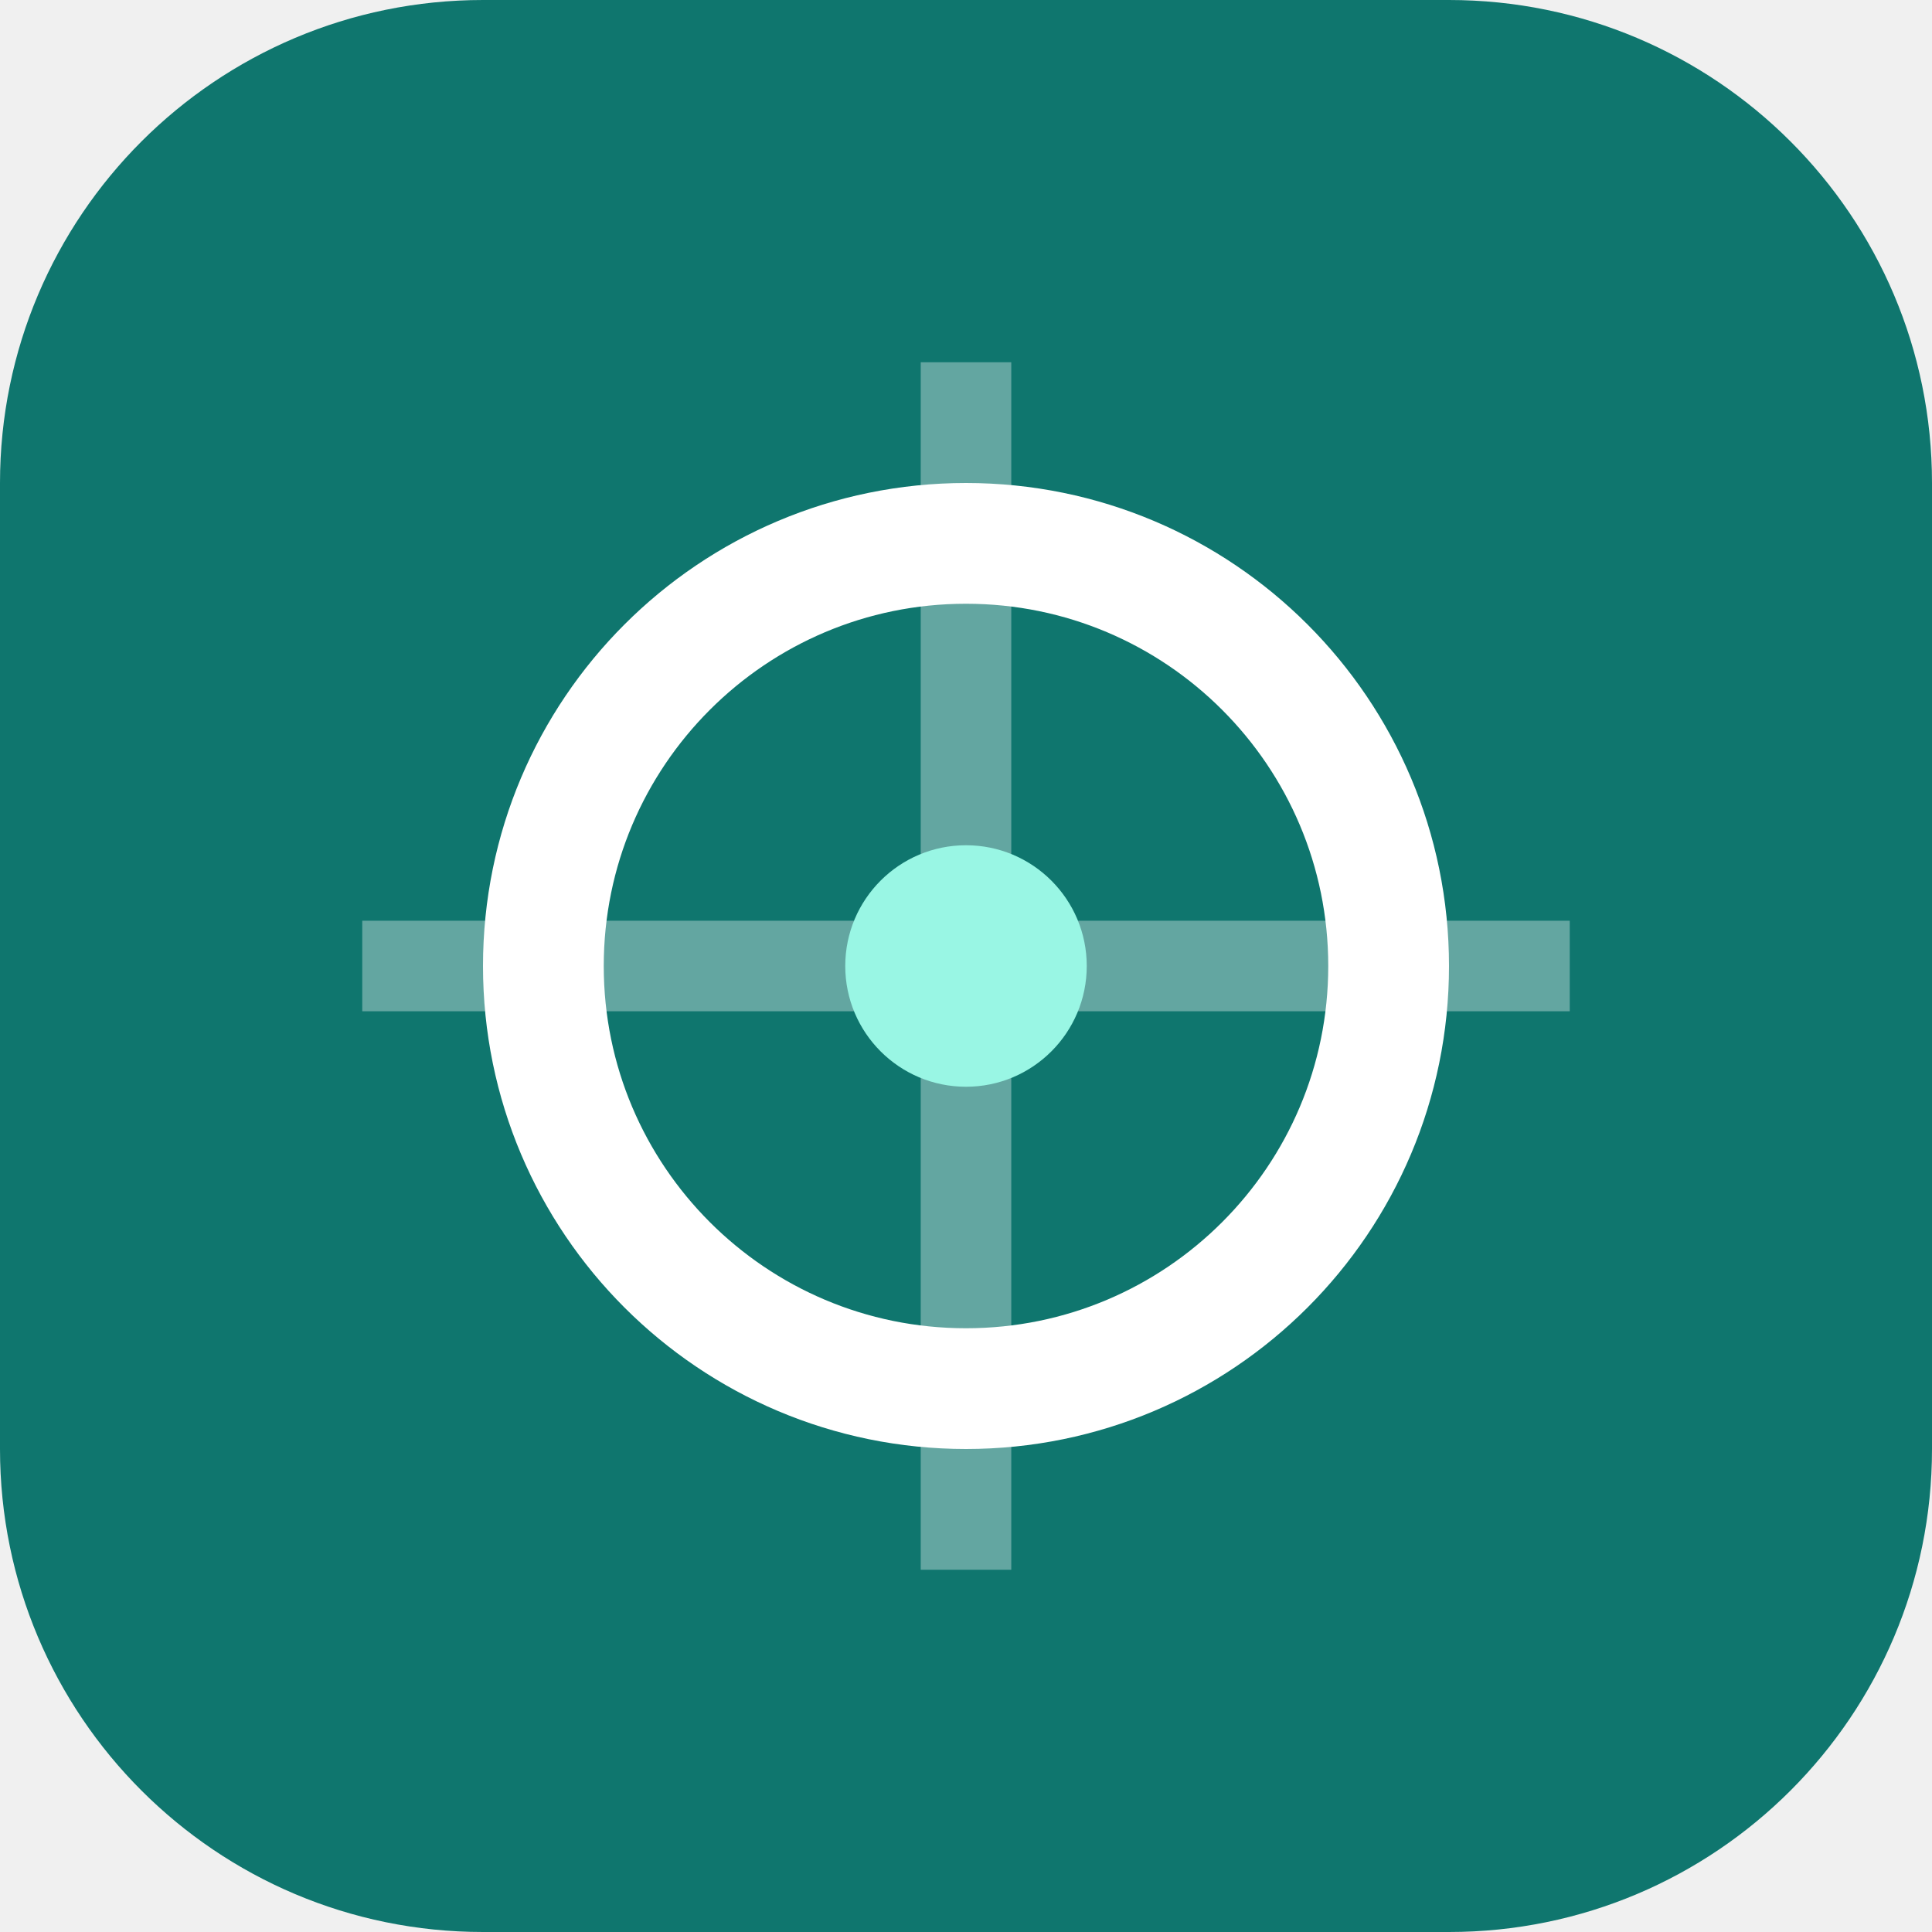
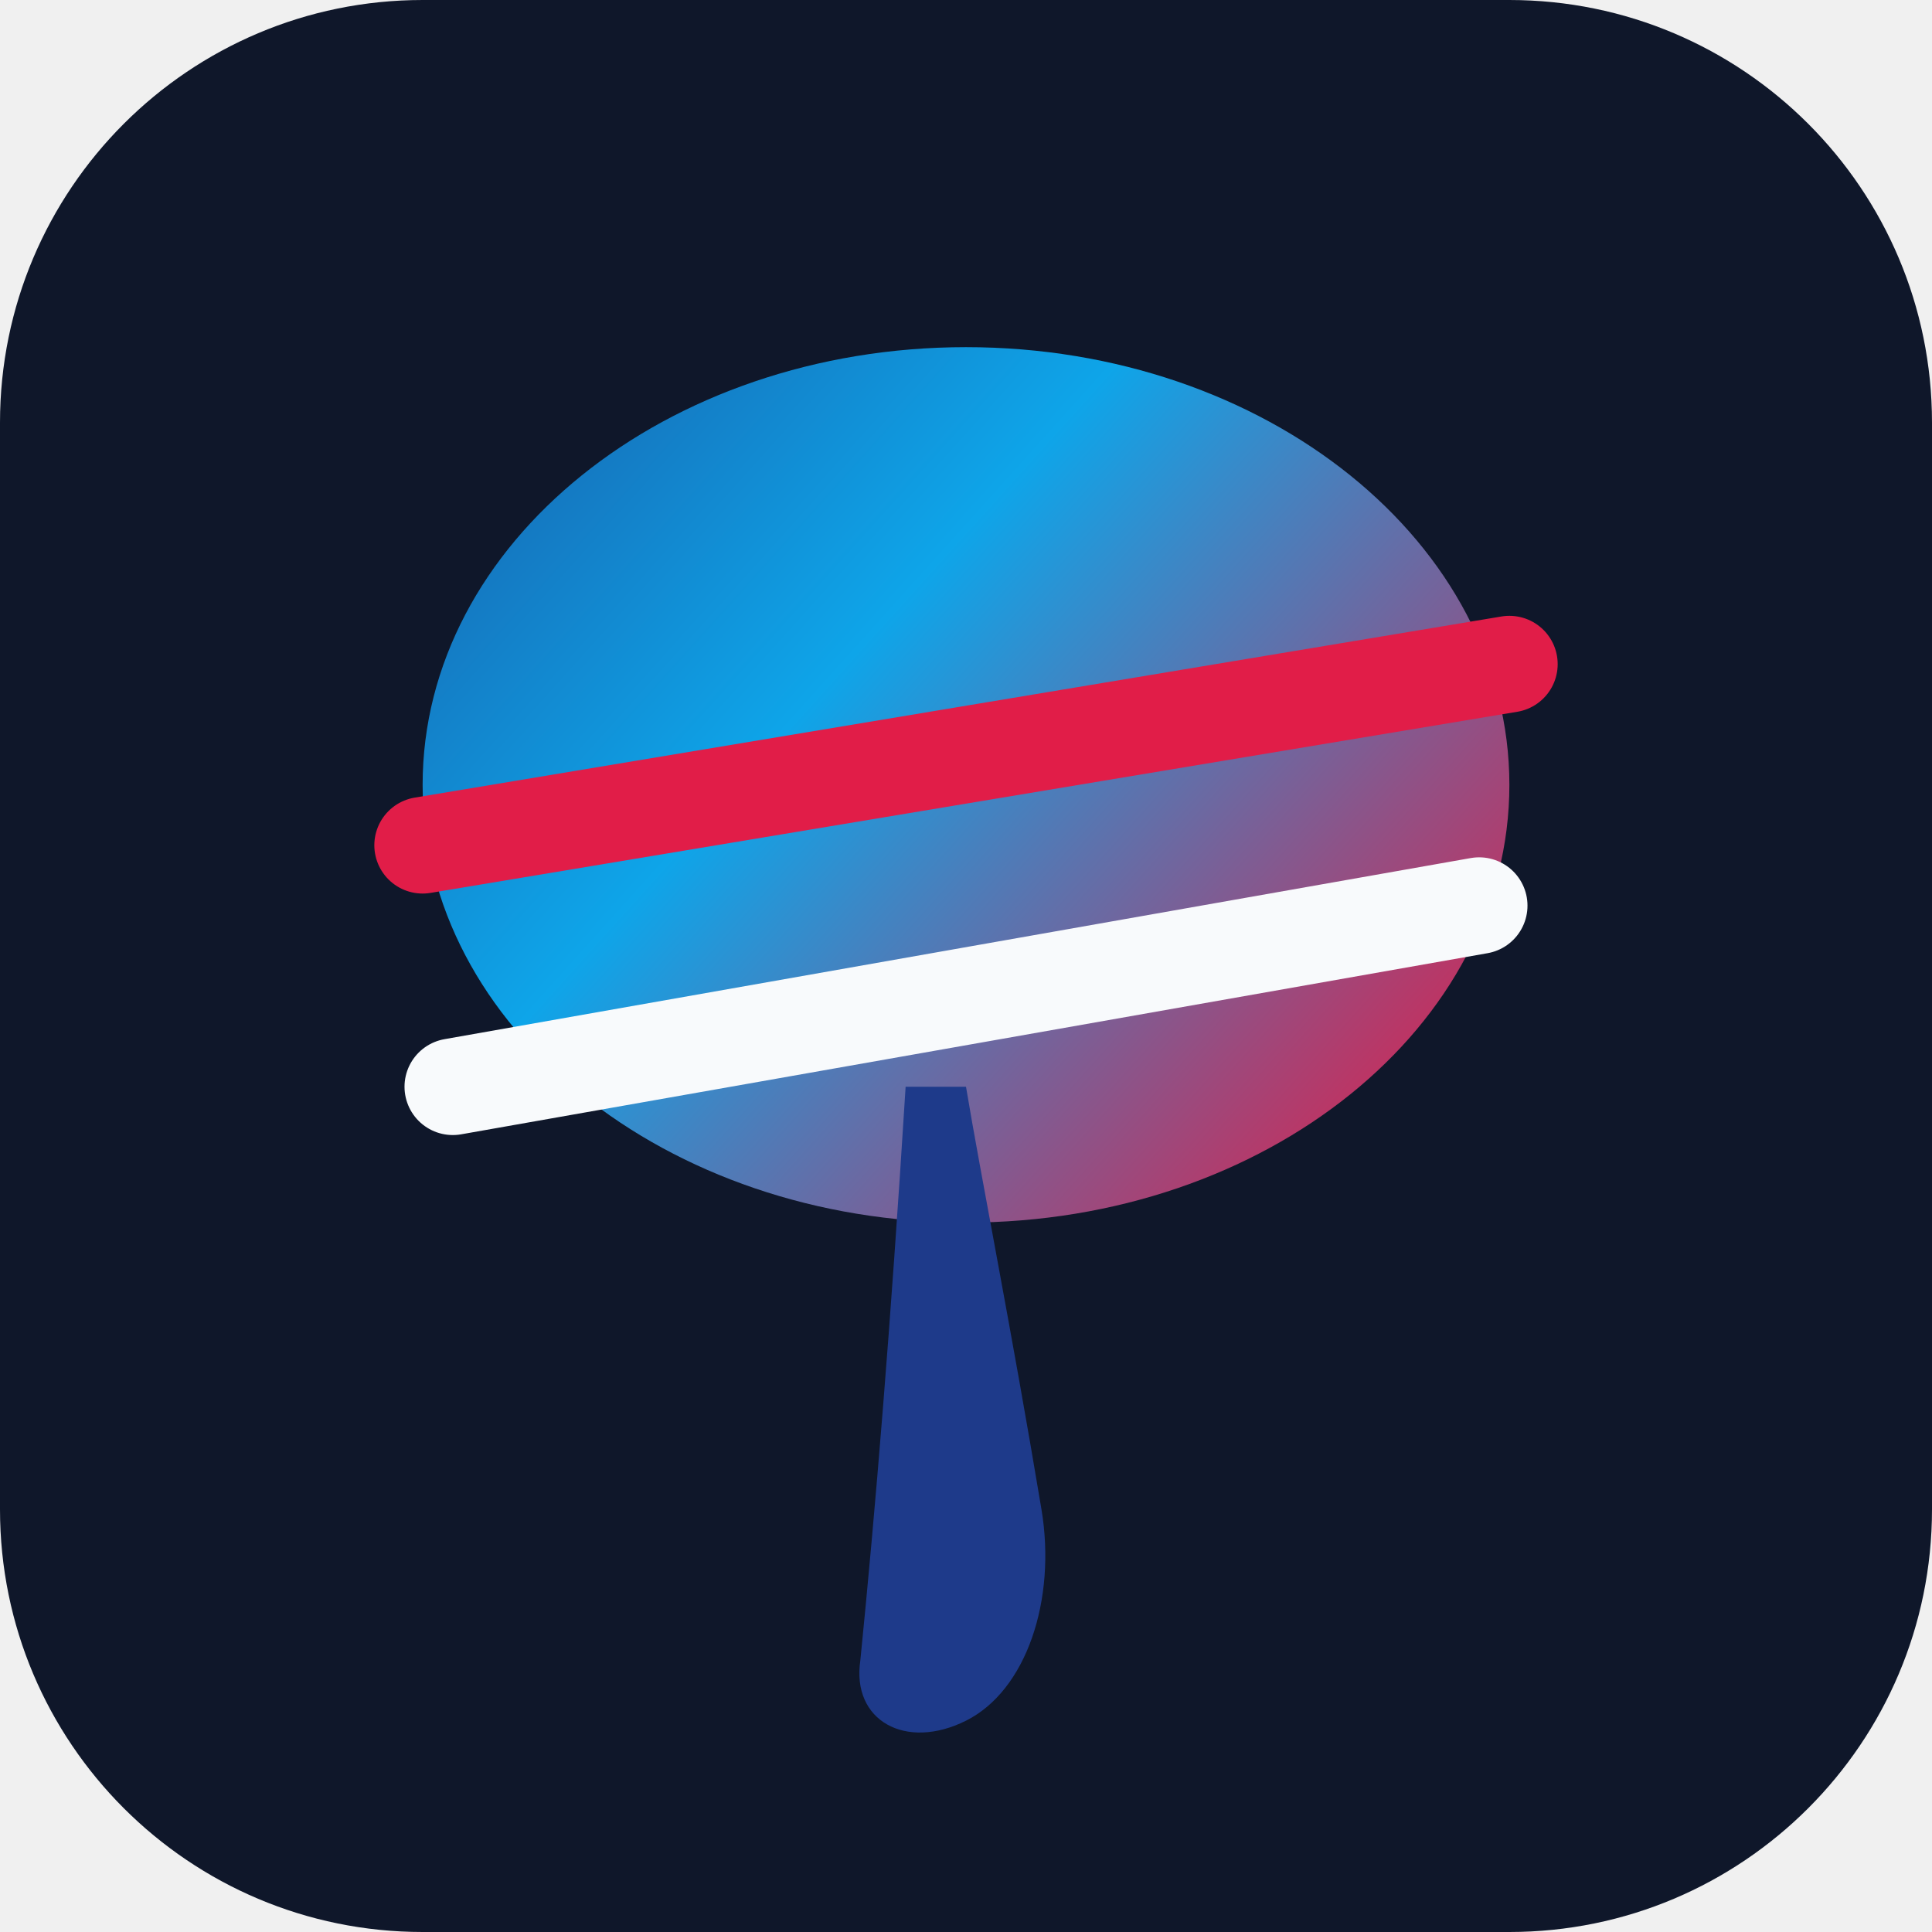
<svg xmlns="http://www.w3.org/2000/svg" viewBox="0 0 64 64" fill="none">
-   <rect width="64" height="64" rx="16" fill="#0f766e" />
-   <circle cx="32" cy="32" r="14" stroke="white" stroke-width="4" />
-   <path d="M32 12v40M12 32h40" stroke="white" stroke-width="3" opacity=".35" />
-   <circle cx="32" cy="32" r="4" fill="#99f6e4" />
+   <rect width="64" height="64" rx="14" fill="#0f172a" />
+   <defs>
+     <linearGradient id="pf" x1="8" y1="4" x2="48" y2="40" gradientUnits="userSpaceOnUse">
+       <stop offset="0%" stop-color="#1e3a8a" />
+       <stop offset="50%" stop-color="#0ea5e9" />
+       <stop offset="100%" stop-color="#e11d48" />
+     </linearGradient>
+   </defs>
+   <ellipse cx="32" cy="26" rx="18" ry="14.5" fill="url(#pf)" />
+   <path d="M30 36 C29.5 44 29 50 28.5 55 C28.2 57 30 58 32 57 C34 56 35 53 34.5 50 C33.5 44 32.5 39 32 36 Z" fill="#1e3a8a" />
+   <path d="M14 28 L50 22" stroke="#e11d48" stroke-width="3.2" stroke-linecap="round" />
+   <path d="M15 36 L49 30" stroke="#f8fafc" stroke-width="3.2" stroke-linecap="round" />
</svg>
